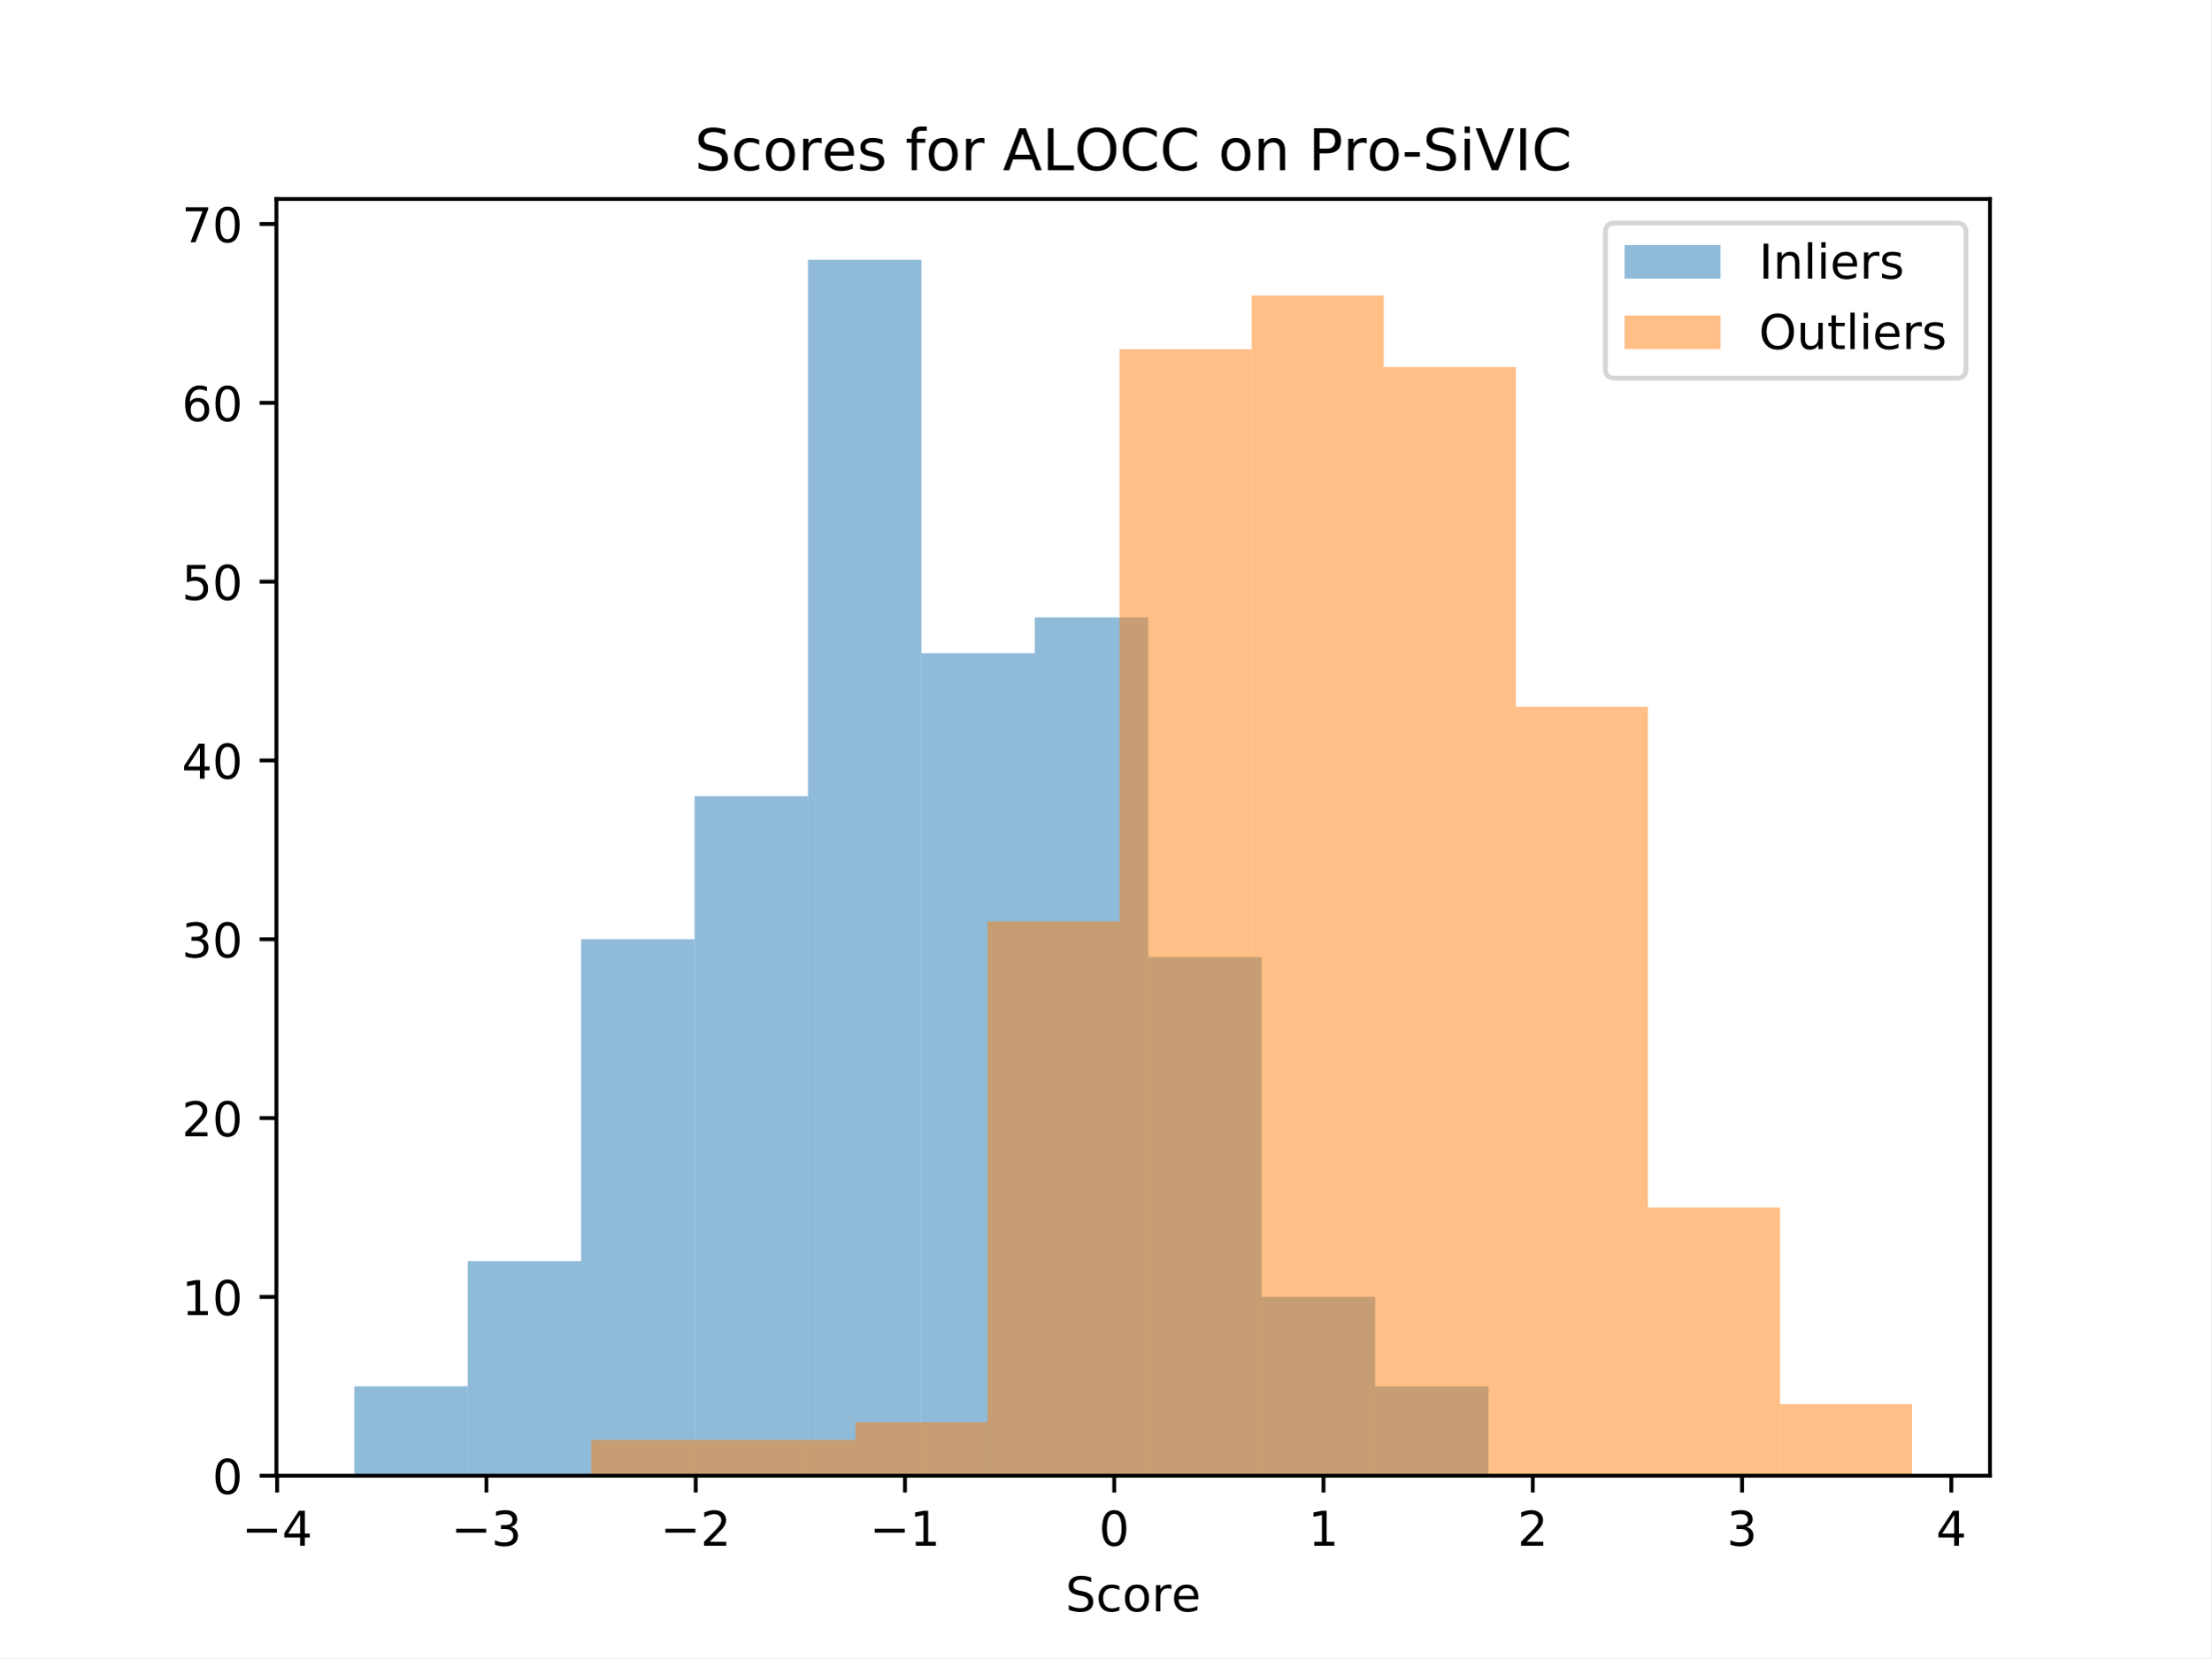
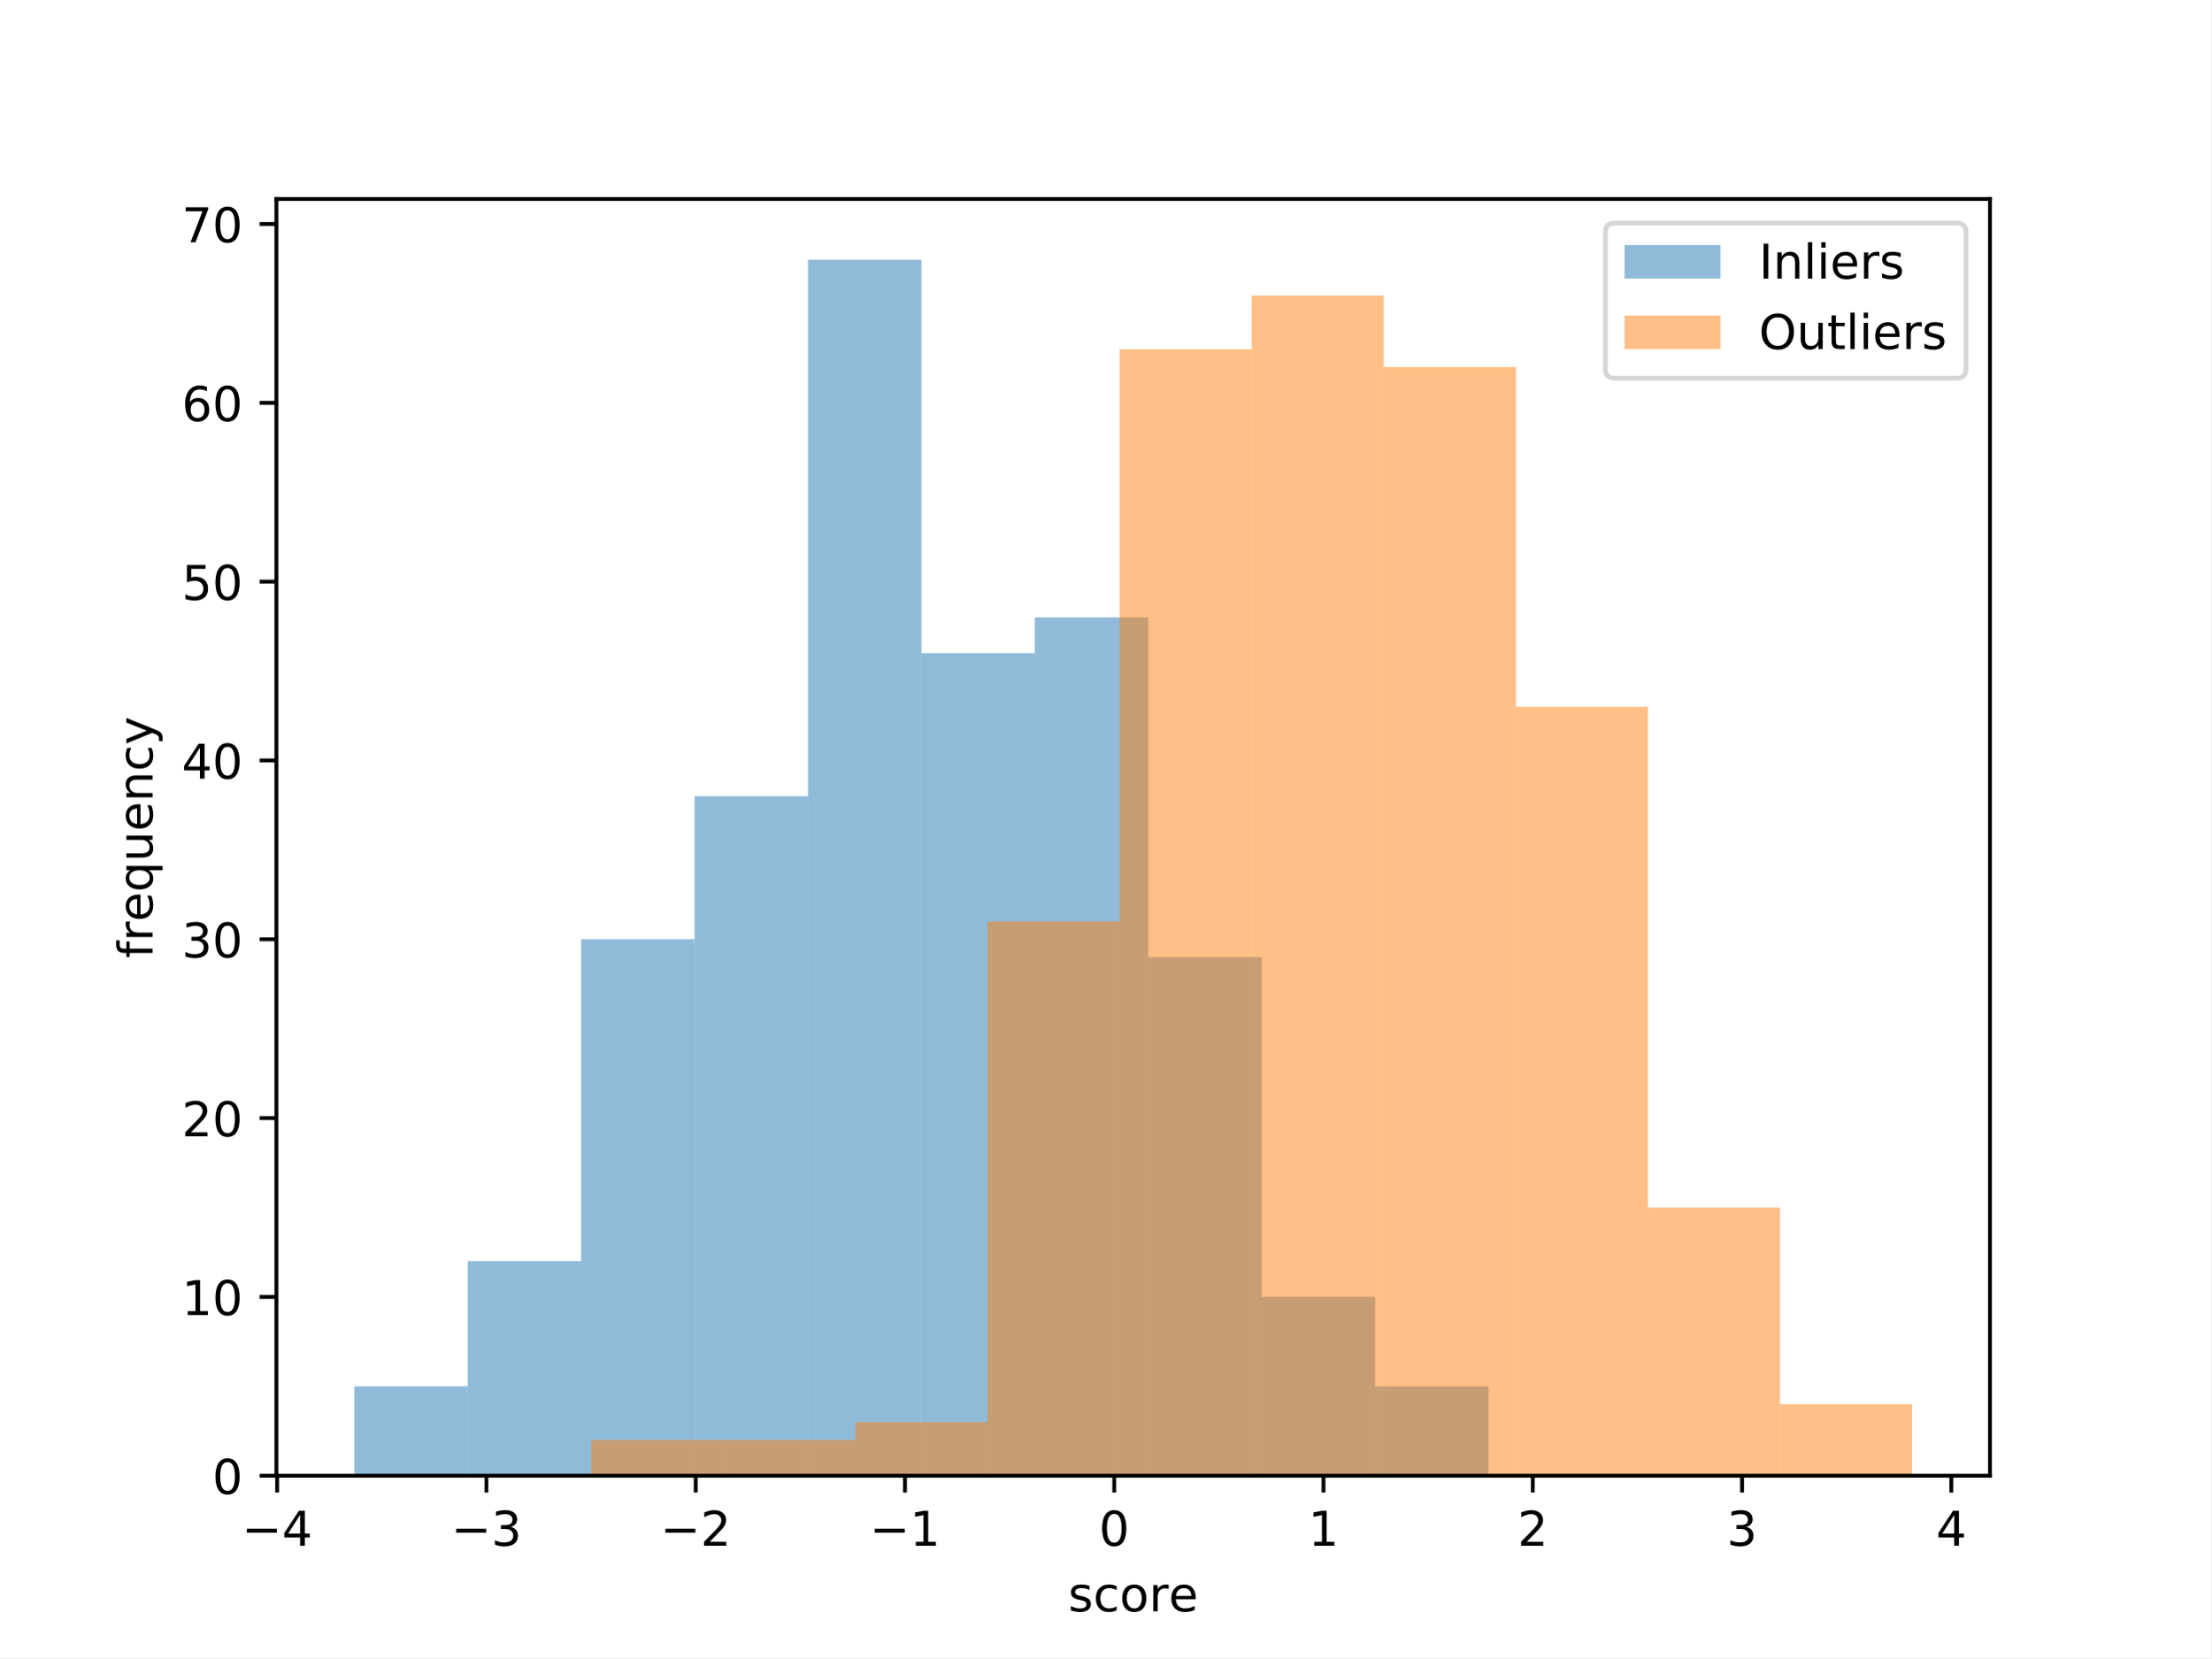
<svg xmlns="http://www.w3.org/2000/svg" xmlns:xlink="http://www.w3.org/1999/xlink" height="345.6pt" version="1.1" viewBox="0 0 460.8 345.6" width="460.8pt">
  <defs>
    <style type="text/css">
*{stroke-linecap:butt;stroke-linejoin:round;}
  </style>
  </defs>
  <g id="figure_1">
    <g id="patch_1">
      <path d="M 0 345.6  L 460.8 345.6  L 460.8 0  L 0 0  z " style="fill:#ffffff;" />
    </g>
    <g id="axes_1">
      <g id="patch_2">
        <path d="M 57.6 307.584  L 414.72 307.584  L 414.72 41.472  L 57.6 41.472  z " style="fill:#ffffff;" />
      </g>
      <g id="patch_3">
-         <path clip-path="url(#pffac93bc0b)" d="M 73.833 307.584  L 97.471 307.584  L 97.471 288.949  L 73.833 288.949  z " style="fill:#1f77b4;opacity:0.5;" />
+         <path clip-path="url(#p43879776d9)" d="M 73.833 307.584  L 97.471 307.584  L 97.471 288.949  L 73.833 288.949  z " style="fill:#1f77b4;opacity:0.5;" />
      </g>
      <g id="patch_4">
-         <path clip-path="url(#pffac93bc0b)" d="M 97.471 307.584  L 121.109 307.584  L 121.109 262.859  L 97.471 262.859  z " style="fill:#1f77b4;opacity:0.5;" />
+         <path clip-path="url(#p43879776d9)" d="M 97.471 307.584  L 121.109 307.584  L 121.109 262.859  L 97.471 262.859  z " style="fill:#1f77b4;opacity:0.5;" />
      </g>
      <g id="patch_5">
-         <path clip-path="url(#pffac93bc0b)" d="M 121.109 307.584  L 144.747 307.584  L 144.747 195.772  L 121.109 195.772  z " style="fill:#1f77b4;opacity:0.5;" />
+         <path clip-path="url(#p43879776d9)" d="M 121.109 307.584  L 144.747 307.584  L 144.747 195.772  L 121.109 195.772  z " style="fill:#1f77b4;opacity:0.5;" />
      </g>
      <g id="patch_6">
-         <path clip-path="url(#pffac93bc0b)" d="M 144.747 307.584  L 168.386 307.584  L 168.386 165.956  L 144.747 165.956  z " style="fill:#1f77b4;opacity:0.5;" />
+         <path clip-path="url(#p43879776d9)" d="M 144.747 307.584  L 168.386 307.584  L 168.386 165.956  L 144.747 165.956  z " style="fill:#1f77b4;opacity:0.5;" />
      </g>
      <g id="patch_7">
-         <path clip-path="url(#pffac93bc0b)" d="M 168.386 307.584  L 192.024 307.584  L 192.024 54.144  L 168.386 54.144  z " style="fill:#1f77b4;opacity:0.5;" />
+         <path clip-path="url(#p43879776d9)" d="M 168.386 307.584  L 192.024 307.584  L 192.024 54.144  L 168.386 54.144  z " style="fill:#1f77b4;opacity:0.5;" />
      </g>
      <g id="patch_8">
-         <path clip-path="url(#pffac93bc0b)" d="M 192.024 307.584  L 215.662 307.584  L 215.662 136.139  L 192.024 136.139  z " style="fill:#1f77b4;opacity:0.5;" />
+         <path clip-path="url(#p43879776d9)" d="M 192.024 307.584  L 215.662 307.584  L 215.662 136.139  L 192.024 136.139  z " style="fill:#1f77b4;opacity:0.5;" />
      </g>
      <g id="patch_9">
-         <path clip-path="url(#pffac93bc0b)" d="M 215.662 307.584  L 239.3 307.584  L 239.3 128.685  L 215.662 128.685  z " style="fill:#1f77b4;opacity:0.5;" />
+         <path clip-path="url(#p43879776d9)" d="M 215.662 307.584  L 239.3 307.584  L 239.3 128.685  L 215.662 128.685  z " style="fill:#1f77b4;opacity:0.5;" />
      </g>
      <g id="patch_10">
-         <path clip-path="url(#pffac93bc0b)" d="M 239.3 307.584  L 262.939 307.584  L 262.939 199.499  L 239.3 199.499  z " style="fill:#1f77b4;opacity:0.5;" />
+         <path clip-path="url(#p43879776d9)" d="M 239.3 307.584  L 262.939 307.584  L 262.939 199.499  L 239.3 199.499  z " style="fill:#1f77b4;opacity:0.5;" />
      </g>
      <g id="patch_11">
-         <path clip-path="url(#pffac93bc0b)" d="M 262.939 307.584  L 286.577 307.584  L 286.577 270.313  L 262.939 270.313  z " style="fill:#1f77b4;opacity:0.5;" />
+         <path clip-path="url(#p43879776d9)" d="M 262.939 307.584  L 286.577 307.584  L 286.577 270.313  L 262.939 270.313  z " style="fill:#1f77b4;opacity:0.5;" />
      </g>
      <g id="patch_12">
-         <path clip-path="url(#pffac93bc0b)" d="M 286.577 307.584  L 310.215 307.584  L 310.215 288.949  L 286.577 288.949  z " style="fill:#1f77b4;opacity:0.5;" />
+         <path clip-path="url(#p43879776d9)" d="M 286.577 307.584  L 310.215 307.584  L 310.215 288.949  L 286.577 288.949  z " style="fill:#1f77b4;opacity:0.5;" />
      </g>
      <g id="patch_13">
-         <path clip-path="url(#pffac93bc0b)" d="M 123.212 307.584  L 150.739 307.584  L 150.739 300.13  L 123.212 300.13  z " style="fill:#ff7f0e;opacity:0.5;" />
+         <path clip-path="url(#p43879776d9)" d="M 123.212 307.584  L 150.739 307.584  L 150.739 300.13  L 123.212 300.13  z " style="fill:#ff7f0e;opacity:0.5;" />
      </g>
      <g id="patch_14">
-         <path clip-path="url(#pffac93bc0b)" d="M 150.739 307.584  L 178.267 307.584  L 178.267 300.13  L 150.739 300.13  z " style="fill:#ff7f0e;opacity:0.5;" />
+         <path clip-path="url(#p43879776d9)" d="M 150.739 307.584  L 178.267 307.584  L 178.267 300.13  L 150.739 300.13  z " style="fill:#ff7f0e;opacity:0.5;" />
      </g>
      <g id="patch_15">
-         <path clip-path="url(#pffac93bc0b)" d="M 178.267 307.584  L 205.794 307.584  L 205.794 296.403  L 178.267 296.403  z " style="fill:#ff7f0e;opacity:0.5;" />
+         <path clip-path="url(#p43879776d9)" d="M 178.267 307.584  L 205.794 307.584  L 205.794 296.403  L 178.267 296.403  z " style="fill:#ff7f0e;opacity:0.5;" />
      </g>
      <g id="patch_16">
-         <path clip-path="url(#pffac93bc0b)" d="M 205.794 307.584  L 233.322 307.584  L 233.322 192.045  L 205.794 192.045  z " style="fill:#ff7f0e;opacity:0.5;" />
+         <path clip-path="url(#p43879776d9)" d="M 205.794 307.584  L 233.322 307.584  L 233.322 192.045  L 205.794 192.045  z " style="fill:#ff7f0e;opacity:0.5;" />
      </g>
      <g id="patch_17">
-         <path clip-path="url(#pffac93bc0b)" d="M 233.322 307.584  L 260.849 307.584  L 260.849 72.779  L 233.322 72.779  z " style="fill:#ff7f0e;opacity:0.5;" />
+         <path clip-path="url(#p43879776d9)" d="M 233.322 307.584  L 260.849 307.584  L 260.849 72.779  L 233.322 72.779  z " style="fill:#ff7f0e;opacity:0.5;" />
      </g>
      <g id="patch_18">
-         <path clip-path="url(#pffac93bc0b)" d="M 260.849 307.584  L 288.377 307.584  L 288.377 61.598  L 260.849 61.598  z " style="fill:#ff7f0e;opacity:0.5;" />
+         <path clip-path="url(#p43879776d9)" d="M 260.849 307.584  L 288.377 307.584  L 288.377 61.598  L 260.849 61.598  z " style="fill:#ff7f0e;opacity:0.5;" />
      </g>
      <g id="patch_19">
-         <path clip-path="url(#pffac93bc0b)" d="M 288.377 307.584  L 315.905 307.584  L 315.905 76.506  L 288.377 76.506  z " style="fill:#ff7f0e;opacity:0.5;" />
+         <path clip-path="url(#p43879776d9)" d="M 288.377 307.584  L 315.905 307.584  L 315.905 76.506  L 288.377 76.506  z " style="fill:#ff7f0e;opacity:0.5;" />
      </g>
      <g id="patch_20">
-         <path clip-path="url(#pffac93bc0b)" d="M 315.905 307.584  L 343.432 307.584  L 343.432 147.32  L 315.905 147.32  z " style="fill:#ff7f0e;opacity:0.5;" />
+         <path clip-path="url(#p43879776d9)" d="M 315.905 307.584  L 343.432 307.584  L 343.432 147.32  L 315.905 147.32  z " style="fill:#ff7f0e;opacity:0.5;" />
      </g>
      <g id="patch_21">
-         <path clip-path="url(#pffac93bc0b)" d="M 343.432 307.584  L 370.96 307.584  L 370.96 251.678  L 343.432 251.678  z " style="fill:#ff7f0e;opacity:0.5;" />
+         <path clip-path="url(#p43879776d9)" d="M 343.432 307.584  L 370.96 307.584  L 370.96 251.678  L 343.432 251.678  z " style="fill:#ff7f0e;opacity:0.5;" />
      </g>
      <g id="patch_22">
-         <path clip-path="url(#pffac93bc0b)" d="M 370.96 307.584  L 398.487 307.584  L 398.487 292.676  L 370.96 292.676  z " style="fill:#ff7f0e;opacity:0.5;" />
+         <path clip-path="url(#p43879776d9)" d="M 370.96 307.584  L 398.487 307.584  L 398.487 292.676  L 370.96 292.676  z " style="fill:#ff7f0e;opacity:0.5;" />
      </g>
      <g id="matplotlib.axis_1">
        <g id="xtick_1">
          <g id="line2d_1">
            <defs>
-               <path d="M 0 0  L 0 3.5  " id="m16203e9ff0" style="stroke:#000000;stroke-width:0.8;" />
-             </defs>
-             <g>
-               <use style="stroke:#000000;stroke-width:0.8;" x="57.755" xlink:href="#m16203e9ff0" y="307.584" />
+               <path d="M 0 0  L 0 3.5  " id="m7a34e55eac" style="stroke:#000000;stroke-width:0.8;" />
+             </defs>
+             <g>
+               <use style="stroke:#000000;stroke-width:0.8;" x="57.755" xlink:href="#m7a34e55eac" y="307.584" />
            </g>
          </g>
          <g id="text_1">
            <defs>
              <path d="M 10.594 35.5  L 73.188 35.5  L 73.188 27.203  L 10.594 27.203  z " id="DejaVuSans-2212" />
              <path d="M 37.797 64.312  L 12.891 25.391  L 37.797 25.391  z M 35.203 72.906  L 47.609 72.906  L 47.609 25.391  L 58.016 25.391  L 58.016 17.188  L 47.609 17.188  L 47.609 0  L 37.797 0  L 37.797 17.188  L 4.891 17.188  L 4.891 26.703  z " id="DejaVuSans-34" />
            </defs>
            <g transform="translate(50.38429 322.1824)scale(0.1 -0.1)">
              <use xlink:href="#DejaVuSans-2212" />
              <use x="83.789" xlink:href="#DejaVuSans-34" />
            </g>
          </g>
        </g>
        <g id="xtick_2">
          <g id="line2d_2">
            <g>
-               <use style="stroke:#000000;stroke-width:0.8;" x="101.369" xlink:href="#m16203e9ff0" y="307.584" />
+               <use style="stroke:#000000;stroke-width:0.8;" x="101.369" xlink:href="#m7a34e55eac" y="307.584" />
            </g>
          </g>
          <g id="text_2">
            <defs>
              <path d="M 40.578 39.312  Q 47.656 37.797 51.625 33  Q 55.609 28.219 55.609 21.188  Q 55.609 10.406 48.188 4.484  Q 40.766 -1.422 27.094 -1.422  Q 22.516 -1.422 17.656 -0.516  Q 12.797 0.391 7.625 2.203  L 7.625 11.719  Q 11.719 9.328 16.594 8.109  Q 21.484 6.891 26.812 6.891  Q 36.078 6.891 40.938 10.547  Q 45.797 14.203 45.797 21.188  Q 45.797 27.641 41.281 31.266  Q 36.766 34.906 28.719 34.906  L 20.219 34.906  L 20.219 43.016  L 29.109 43.016  Q 36.375 43.016 40.234 45.922  Q 44.094 48.828 44.094 54.297  Q 44.094 59.906 40.109 62.906  Q 36.141 65.922 28.719 65.922  Q 24.656 65.922 20.016 65.031  Q 15.375 64.156 9.812 62.312  L 9.812 71.094  Q 15.438 72.656 20.344 73.438  Q 25.25 74.219 29.594 74.219  Q 40.828 74.219 47.359 69.109  Q 53.906 64.016 53.906 55.328  Q 53.906 49.266 50.438 45.094  Q 46.969 40.922 40.578 39.312  z " id="DejaVuSans-33" />
            </defs>
            <g transform="translate(93.99802 322.1824)scale(0.1 -0.1)">
              <use xlink:href="#DejaVuSans-2212" />
              <use x="83.789" xlink:href="#DejaVuSans-33" />
            </g>
          </g>
        </g>
        <g id="xtick_3">
          <g id="line2d_3">
            <g>
-               <use style="stroke:#000000;stroke-width:0.8;" x="144.983" xlink:href="#m16203e9ff0" y="307.584" />
+               <use style="stroke:#000000;stroke-width:0.8;" x="144.983" xlink:href="#m7a34e55eac" y="307.584" />
            </g>
          </g>
          <g id="text_3">
            <defs>
              <path d="M 19.188 8.297  L 53.609 8.297  L 53.609 0  L 7.328 0  L 7.328 8.297  Q 12.938 14.109 22.625 23.891  Q 32.328 33.688 34.812 36.531  Q 39.547 41.844 41.422 45.531  Q 43.312 49.219 43.312 52.781  Q 43.312 58.594 39.234 62.25  Q 35.156 65.922 28.609 65.922  Q 23.969 65.922 18.812 64.312  Q 13.672 62.703 7.812 59.422  L 7.812 69.391  Q 13.766 71.781 18.938 73  Q 24.125 74.219 28.422 74.219  Q 39.75 74.219 46.484 68.547  Q 53.219 62.891 53.219 53.422  Q 53.219 48.922 51.531 44.891  Q 49.859 40.875 45.406 35.406  Q 44.188 33.984 37.641 27.219  Q 31.109 20.453 19.188 8.297  z " id="DejaVuSans-32" />
            </defs>
            <g transform="translate(137.6117 322.1824)scale(0.1 -0.1)">
              <use xlink:href="#DejaVuSans-2212" />
              <use x="83.789" xlink:href="#DejaVuSans-32" />
            </g>
          </g>
        </g>
        <g id="xtick_4">
          <g id="line2d_4">
            <g>
-               <use style="stroke:#000000;stroke-width:0.8;" x="188.597" xlink:href="#m16203e9ff0" y="307.584" />
+               <use style="stroke:#000000;stroke-width:0.8;" x="188.597" xlink:href="#m7a34e55eac" y="307.584" />
            </g>
          </g>
          <g id="text_4">
            <defs>
              <path d="M 12.406 8.297  L 28.516 8.297  L 28.516 63.922  L 10.984 60.406  L 10.984 69.391  L 28.422 72.906  L 38.281 72.906  L 38.281 8.297  L 54.391 8.297  L 54.391 0  L 12.406 0  z " id="DejaVuSans-31" />
            </defs>
            <g transform="translate(181.2255 322.1824)scale(0.1 -0.1)">
              <use xlink:href="#DejaVuSans-2212" />
              <use x="83.789" xlink:href="#DejaVuSans-31" />
            </g>
          </g>
        </g>
        <g id="xtick_5">
          <g id="line2d_5">
            <g>
-               <use style="stroke:#000000;stroke-width:0.8;" x="232.21" xlink:href="#m16203e9ff0" y="307.584" />
+               <use style="stroke:#000000;stroke-width:0.8;" x="232.21" xlink:href="#m7a34e55eac" y="307.584" />
            </g>
          </g>
          <g id="text_5">
            <defs>
              <path d="M 31.781 66.406  Q 24.172 66.406 20.328 58.906  Q 16.5 51.422 16.5 36.375  Q 16.5 21.391 20.328 13.891  Q 24.172 6.391 31.781 6.391  Q 39.453 6.391 43.281 13.891  Q 47.125 21.391 47.125 36.375  Q 47.125 51.422 43.281 58.906  Q 39.453 66.406 31.781 66.406  z M 31.781 74.219  Q 44.047 74.219 50.516 64.516  Q 56.984 54.828 56.984 36.375  Q 56.984 17.969 50.516 8.266  Q 44.047 -1.422 31.781 -1.422  Q 19.531 -1.422 13.062 8.266  Q 6.594 17.969 6.594 36.375  Q 6.594 54.828 13.062 64.516  Q 19.531 74.219 31.781 74.219  z " id="DejaVuSans-30" />
            </defs>
            <g transform="translate(229.029 322.1824)scale(0.1 -0.1)">
              <use xlink:href="#DejaVuSans-30" />
            </g>
          </g>
        </g>
        <g id="xtick_6">
          <g id="line2d_6">
            <g>
-               <use style="stroke:#000000;stroke-width:0.8;" x="275.824" xlink:href="#m16203e9ff0" y="307.584" />
+               <use style="stroke:#000000;stroke-width:0.8;" x="275.824" xlink:href="#m7a34e55eac" y="307.584" />
            </g>
          </g>
          <g id="text_6">
            <g transform="translate(272.6428 322.1824)scale(0.1 -0.1)">
              <use xlink:href="#DejaVuSans-31" />
            </g>
          </g>
        </g>
        <g id="xtick_7">
          <g id="line2d_7">
            <g>
-               <use style="stroke:#000000;stroke-width:0.8;" x="319.438" xlink:href="#m16203e9ff0" y="307.584" />
+               <use style="stroke:#000000;stroke-width:0.8;" x="319.438" xlink:href="#m7a34e55eac" y="307.584" />
            </g>
          </g>
          <g id="text_7">
            <g transform="translate(316.2565 322.1824)scale(0.1 -0.1)">
              <use xlink:href="#DejaVuSans-32" />
            </g>
          </g>
        </g>
        <g id="xtick_8">
          <g id="line2d_8">
            <g>
-               <use style="stroke:#000000;stroke-width:0.8;" x="363.051" xlink:href="#m16203e9ff0" y="307.584" />
+               <use style="stroke:#000000;stroke-width:0.8;" x="363.051" xlink:href="#m7a34e55eac" y="307.584" />
            </g>
          </g>
          <g id="text_8">
            <g transform="translate(359.8702 322.1824)scale(0.1 -0.1)">
              <use xlink:href="#DejaVuSans-33" />
            </g>
          </g>
        </g>
        <g id="xtick_9">
          <g id="line2d_9">
            <g>
-               <use style="stroke:#000000;stroke-width:0.8;" x="406.665" xlink:href="#m16203e9ff0" y="307.584" />
+               <use style="stroke:#000000;stroke-width:0.8;" x="406.665" xlink:href="#m7a34e55eac" y="307.584" />
            </g>
          </g>
          <g id="text_9">
            <g transform="translate(403.484 322.1824)scale(0.1 -0.1)">
              <use xlink:href="#DejaVuSans-34" />
            </g>
          </g>
        </g>
        <g id="text_10">
          <defs>
-             <path d="M 53.516 70.516  L 53.516 60.891  Q 47.906 63.578 42.922 64.891  Q 37.938 66.219 33.297 66.219  Q 25.25 66.219 20.875 63.094  Q 16.5 59.969 16.5 54.203  Q 16.5 49.359 19.406 46.891  Q 22.312 44.438 30.422 42.922  L 36.375 41.703  Q 47.406 39.594 52.656 34.297  Q 57.906 29 57.906 20.125  Q 57.906 9.516 50.797 4.047  Q 43.703 -1.422 29.984 -1.422  Q 24.812 -1.422 18.969 -0.25  Q 13.141 0.922 6.891 3.219  L 6.891 13.375  Q 12.891 10.016 18.656 8.297  Q 24.422 6.594 29.984 6.594  Q 38.422 6.594 43.016 9.906  Q 47.609 13.234 47.609 19.391  Q 47.609 24.75 44.312 27.781  Q 41.016 30.812 33.5 32.328  L 27.484 33.5  Q 16.453 35.688 11.516 40.375  Q 6.594 45.062 6.594 53.422  Q 6.594 63.094 13.406 68.656  Q 20.219 74.219 32.172 74.219  Q 37.312 74.219 42.625 73.281  Q 47.953 72.359 53.516 70.516  z " id="DejaVuSans-53" />
+             <path d="M 44.281 53.078  L 44.281 44.578  Q 40.484 46.531 36.375 47.5  Q 32.281 48.484 27.875 48.484  Q 21.188 48.484 17.844 46.438  Q 14.5 44.391 14.5 40.281  Q 14.5 37.156 16.891 35.375  Q 19.281 33.594 26.516 31.984  L 29.594 31.297  Q 39.156 29.25 43.188 25.516  Q 47.219 21.781 47.219 15.094  Q 47.219 7.469 41.188 3.016  Q 35.156 -1.422 24.609 -1.422  Q 20.219 -1.422 15.453 -0.562  Q 10.688 0.297 5.422 2  L 5.422 11.281  Q 10.406 8.688 15.234 7.391  Q 20.062 6.109 24.812 6.109  Q 31.156 6.109 34.562 8.281  Q 37.984 10.453 37.984 14.406  Q 37.984 18.062 35.516 20.016  Q 33.062 21.969 24.703 23.781  L 21.578 24.516  Q 13.234 26.266 9.516 29.906  Q 5.812 33.547 5.812 39.891  Q 5.812 47.609 11.281 51.797  Q 16.75 56 26.812 56  Q 31.781 56 36.172 55.266  Q 40.578 54.547 44.281 53.078  z " id="DejaVuSans-73" />
            <path d="M 48.781 52.594  L 48.781 44.188  Q 44.969 46.297 41.141 47.344  Q 37.312 48.391 33.406 48.391  Q 24.656 48.391 19.812 42.844  Q 14.984 37.312 14.984 27.297  Q 14.984 17.281 19.812 11.734  Q 24.656 6.203 33.406 6.203  Q 37.312 6.203 41.141 7.25  Q 44.969 8.297 48.781 10.406  L 48.781 2.094  Q 45.016 0.344 40.984 -0.531  Q 36.969 -1.422 32.422 -1.422  Q 20.062 -1.422 12.781 6.344  Q 5.516 14.109 5.516 27.297  Q 5.516 40.672 12.859 48.328  Q 20.219 56 33.016 56  Q 37.156 56 41.109 55.141  Q 45.062 54.297 48.781 52.594  z " id="DejaVuSans-63" />
            <path d="M 30.609 48.391  Q 23.391 48.391 19.188 42.75  Q 14.984 37.109 14.984 27.297  Q 14.984 17.484 19.156 11.844  Q 23.344 6.203 30.609 6.203  Q 37.797 6.203 41.984 11.859  Q 46.188 17.531 46.188 27.297  Q 46.188 37.016 41.984 42.703  Q 37.797 48.391 30.609 48.391  z M 30.609 56  Q 42.328 56 49.016 48.375  Q 55.719 40.766 55.719 27.297  Q 55.719 13.875 49.016 6.219  Q 42.328 -1.422 30.609 -1.422  Q 18.844 -1.422 12.172 6.219  Q 5.516 13.875 5.516 27.297  Q 5.516 40.766 12.172 48.375  Q 18.844 56 30.609 56  z " id="DejaVuSans-6f" />
            <path d="M 41.109 46.297  Q 39.594 47.172 37.812 47.578  Q 36.031 48 33.891 48  Q 26.266 48 22.188 43.047  Q 18.109 38.094 18.109 28.812  L 18.109 0  L 9.078 0  L 9.078 54.688  L 18.109 54.688  L 18.109 46.188  Q 20.953 51.172 25.484 53.578  Q 30.031 56 36.531 56  Q 37.453 56 38.578 55.875  Q 39.703 55.766 41.062 55.516  z " id="DejaVuSans-72" />
            <path d="M 56.203 29.594  L 56.203 25.203  L 14.891 25.203  Q 15.484 15.922 20.484 11.062  Q 25.484 6.203 34.422 6.203  Q 39.594 6.203 44.453 7.469  Q 49.312 8.734 54.109 11.281  L 54.109 2.781  Q 49.266 0.734 44.188 -0.344  Q 39.109 -1.422 33.891 -1.422  Q 20.797 -1.422 13.156 6.188  Q 5.516 13.812 5.516 26.812  Q 5.516 40.234 12.766 48.109  Q 20.016 56 32.328 56  Q 43.359 56 49.781 48.891  Q 56.203 41.797 56.203 29.594  z M 47.219 32.234  Q 47.125 39.594 43.094 43.984  Q 39.062 48.391 32.422 48.391  Q 24.906 48.391 20.391 44.141  Q 15.875 39.891 15.188 32.172  z " id="DejaVuSans-65" />
          </defs>
-           <g transform="translate(222.0467 335.8606)scale(0.1 -0.1)">
-             <use xlink:href="#DejaVuSans-53" />
-             <use x="63.477" xlink:href="#DejaVuSans-63" />
-             <use x="118.457" xlink:href="#DejaVuSans-6f" />
-             <use x="179.639" xlink:href="#DejaVuSans-72" />
-             <use x="220.721" xlink:href="#DejaVuSans-65" />
+           <g transform="translate(222.6163 335.8606)scale(0.1 -0.1)">
+             <use xlink:href="#DejaVuSans-73" />
+             <use x="52.1" xlink:href="#DejaVuSans-63" />
+             <use x="107.08" xlink:href="#DejaVuSans-6f" />
+             <use x="168.262" xlink:href="#DejaVuSans-72" />
+             <use x="209.344" xlink:href="#DejaVuSans-65" />
          </g>
        </g>
      </g>
      <g id="matplotlib.axis_2">
        <g id="ytick_1">
          <g id="line2d_10">
            <defs>
-               <path d="M 0 0  L -3.5 0  " id="m0cb62e3c3c" style="stroke:#000000;stroke-width:0.8;" />
-             </defs>
-             <g>
-               <use style="stroke:#000000;stroke-width:0.8;" x="57.6" xlink:href="#m0cb62e3c3c" y="307.584" />
+               <path d="M 0 0  L -3.5 0  " id="m31c7cbd542" style="stroke:#000000;stroke-width:0.8;" />
+             </defs>
+             <g>
+               <use style="stroke:#000000;stroke-width:0.8;" x="57.6" xlink:href="#m31c7cbd542" y="307.584" />
            </g>
          </g>
          <g id="text_11">
            <g transform="translate(44.2375 311.3832)scale(0.1 -0.1)">
              <use xlink:href="#DejaVuSans-30" />
            </g>
          </g>
        </g>
        <g id="ytick_2">
          <g id="line2d_11">
            <g>
-               <use style="stroke:#000000;stroke-width:0.8;" x="57.6" xlink:href="#m0cb62e3c3c" y="270.313" />
+               <use style="stroke:#000000;stroke-width:0.8;" x="57.6" xlink:href="#m31c7cbd542" y="270.313" />
            </g>
          </g>
          <g id="text_12">
            <g transform="translate(37.875 274.1126)scale(0.1 -0.1)">
              <use xlink:href="#DejaVuSans-31" />
              <use x="63.623" xlink:href="#DejaVuSans-30" />
            </g>
          </g>
        </g>
        <g id="ytick_3">
          <g id="line2d_12">
            <g>
-               <use style="stroke:#000000;stroke-width:0.8;" x="57.6" xlink:href="#m0cb62e3c3c" y="233.043" />
+               <use style="stroke:#000000;stroke-width:0.8;" x="57.6" xlink:href="#m31c7cbd542" y="233.043" />
            </g>
          </g>
          <g id="text_13">
            <g transform="translate(37.875 236.842)scale(0.1 -0.1)">
              <use xlink:href="#DejaVuSans-32" />
              <use x="63.623" xlink:href="#DejaVuSans-30" />
            </g>
          </g>
        </g>
        <g id="ytick_4">
          <g id="line2d_13">
            <g>
-               <use style="stroke:#000000;stroke-width:0.8;" x="57.6" xlink:href="#m0cb62e3c3c" y="195.772" />
+               <use style="stroke:#000000;stroke-width:0.8;" x="57.6" xlink:href="#m31c7cbd542" y="195.772" />
            </g>
          </g>
          <g id="text_14">
            <g transform="translate(37.875 199.5715)scale(0.1 -0.1)">
              <use xlink:href="#DejaVuSans-33" />
              <use x="63.623" xlink:href="#DejaVuSans-30" />
            </g>
          </g>
        </g>
        <g id="ytick_5">
          <g id="line2d_14">
            <g>
-               <use style="stroke:#000000;stroke-width:0.8;" x="57.6" xlink:href="#m0cb62e3c3c" y="158.502" />
+               <use style="stroke:#000000;stroke-width:0.8;" x="57.6" xlink:href="#m31c7cbd542" y="158.502" />
            </g>
          </g>
          <g id="text_15">
            <g transform="translate(37.875 162.3009)scale(0.1 -0.1)">
              <use xlink:href="#DejaVuSans-34" />
              <use x="63.623" xlink:href="#DejaVuSans-30" />
            </g>
          </g>
        </g>
        <g id="ytick_6">
          <g id="line2d_15">
            <g>
-               <use style="stroke:#000000;stroke-width:0.8;" x="57.6" xlink:href="#m0cb62e3c3c" y="121.231" />
+               <use style="stroke:#000000;stroke-width:0.8;" x="57.6" xlink:href="#m31c7cbd542" y="121.231" />
            </g>
          </g>
          <g id="text_16">
            <defs>
              <path d="M 10.797 72.906  L 49.516 72.906  L 49.516 64.594  L 19.828 64.594  L 19.828 46.734  Q 21.969 47.469 24.109 47.828  Q 26.266 48.188 28.422 48.188  Q 40.625 48.188 47.75 41.5  Q 54.891 34.812 54.891 23.391  Q 54.891 11.625 47.562 5.094  Q 40.234 -1.422 26.906 -1.422  Q 22.312 -1.422 17.547 -0.641  Q 12.797 0.141 7.719 1.703  L 7.719 11.625  Q 12.109 9.234 16.797 8.062  Q 21.484 6.891 26.703 6.891  Q 35.156 6.891 40.078 11.328  Q 45.016 15.766 45.016 23.391  Q 45.016 31 40.078 35.438  Q 35.156 39.891 26.703 39.891  Q 22.75 39.891 18.812 39.016  Q 14.891 38.141 10.797 36.281  z " id="DejaVuSans-35" />
            </defs>
            <g transform="translate(37.875 125.0303)scale(0.1 -0.1)">
              <use xlink:href="#DejaVuSans-35" />
              <use x="63.623" xlink:href="#DejaVuSans-30" />
            </g>
          </g>
        </g>
        <g id="ytick_7">
          <g id="line2d_16">
            <g>
-               <use style="stroke:#000000;stroke-width:0.8;" x="57.6" xlink:href="#m0cb62e3c3c" y="83.96" />
+               <use style="stroke:#000000;stroke-width:0.8;" x="57.6" xlink:href="#m31c7cbd542" y="83.96" />
            </g>
          </g>
          <g id="text_17">
            <defs>
              <path d="M 33.016 40.375  Q 26.375 40.375 22.484 35.828  Q 18.609 31.297 18.609 23.391  Q 18.609 15.531 22.484 10.953  Q 26.375 6.391 33.016 6.391  Q 39.656 6.391 43.531 10.953  Q 47.406 15.531 47.406 23.391  Q 47.406 31.297 43.531 35.828  Q 39.656 40.375 33.016 40.375  z M 52.594 71.297  L 52.594 62.312  Q 48.875 64.062 45.094 64.984  Q 41.312 65.922 37.594 65.922  Q 27.828 65.922 22.672 59.328  Q 17.531 52.734 16.797 39.406  Q 19.672 43.656 24.016 45.922  Q 28.375 48.188 33.594 48.188  Q 44.578 48.188 50.953 41.516  Q 57.328 34.859 57.328 23.391  Q 57.328 12.156 50.688 5.359  Q 44.047 -1.422 33.016 -1.422  Q 20.359 -1.422 13.672 8.266  Q 6.984 17.969 6.984 36.375  Q 6.984 53.656 15.188 63.938  Q 23.391 74.219 37.203 74.219  Q 40.922 74.219 44.703 73.484  Q 48.484 72.75 52.594 71.297  z " id="DejaVuSans-36" />
            </defs>
            <g transform="translate(37.875 87.75969)scale(0.1 -0.1)">
              <use xlink:href="#DejaVuSans-36" />
              <use x="63.623" xlink:href="#DejaVuSans-30" />
            </g>
          </g>
        </g>
        <g id="ytick_8">
          <g id="line2d_17">
            <g>
-               <use style="stroke:#000000;stroke-width:0.8;" x="57.6" xlink:href="#m0cb62e3c3c" y="46.69" />
+               <use style="stroke:#000000;stroke-width:0.8;" x="57.6" xlink:href="#m31c7cbd542" y="46.69" />
            </g>
          </g>
          <g id="text_18">
            <defs>
              <path d="M 8.203 72.906  L 55.078 72.906  L 55.078 68.703  L 28.609 0  L 18.312 0  L 43.219 64.594  L 8.203 64.594  z " id="DejaVuSans-37" />
            </defs>
            <g transform="translate(37.875 50.4891)scale(0.1 -0.1)">
              <use xlink:href="#DejaVuSans-37" />
              <use x="63.623" xlink:href="#DejaVuSans-30" />
            </g>
          </g>
        </g>
+         <g id="text_19">
+           <defs>
+             <path d="M 37.109 75.984  L 37.109 68.5  L 28.516 68.5  Q 23.688 68.5 21.797 66.547  Q 19.922 64.594 19.922 59.516  L 19.922 54.688  L 34.719 54.688  L 34.719 47.703  L 19.922 47.703  L 19.922 0  L 10.891 0  L 10.891 47.703  L 2.297 47.703  L 2.297 54.688  L 10.891 54.688  L 10.891 58.5  Q 10.891 67.625 15.141 71.797  Q 19.391 75.984 28.609 75.984  z " id="DejaVuSans-66" />
+             <path d="M 14.797 27.297  Q 14.797 17.391 18.875 11.75  Q 22.953 6.109 30.078 6.109  Q 37.203 6.109 41.297 11.75  Q 45.406 17.391 45.406 27.297  Q 45.406 37.203 41.297 42.844  Q 37.203 48.484 30.078 48.484  Q 22.953 48.484 18.875 42.844  Q 14.797 37.203 14.797 27.297  z M 45.406 8.203  Q 42.578 3.328 38.25 0.953  Q 33.938 -1.422 27.875 -1.422  Q 17.969 -1.422 11.734 6.484  Q 5.516 14.406 5.516 27.297  Q 5.516 40.188 11.734 48.094  Q 17.969 56 27.875 56  Q 33.938 56 38.25 53.625  Q 42.578 51.266 45.406 46.391  L 45.406 54.688  L 54.391 54.688  L 54.391 -20.797  L 45.406 -20.797  z " id="DejaVuSans-71" />
+             <path d="M 8.5 21.578  L 8.5 54.688  L 17.484 54.688  L 17.484 21.922  Q 17.484 14.156 20.5 10.266  Q 23.531 6.391 29.594 6.391  Q 36.859 6.391 41.078 11.031  Q 45.312 15.672 45.312 23.688  L 45.312 54.688  L 54.297 54.688  L 54.297 0  L 45.312 0  L 45.312 8.406  Q 42.047 3.422 37.719 1  Q 33.406 -1.422 27.688 -1.422  Q 18.266 -1.422 13.375 4.438  Q 8.5 10.297 8.5 21.578  z M 31.109 56  z " id="DejaVuSans-75" />
+             <path d="M 54.891 33.016  L 54.891 0  L 45.906 0  L 45.906 32.719  Q 45.906 40.484 42.875 44.328  Q 39.844 48.188 33.797 48.188  Q 26.516 48.188 22.312 43.547  Q 18.109 38.922 18.109 30.906  L 18.109 0  L 9.078 0  L 9.078 54.688  L 18.109 54.688  L 18.109 46.188  Q 21.344 51.125 25.703 53.562  Q 30.078 56 35.797 56  Q 45.219 56 50.047 50.172  Q 54.891 44.344 54.891 33.016  z " id="DejaVuSans-6e" />
+             <path d="M 32.172 -5.078  Q 28.375 -14.844 24.75 -17.812  Q 21.141 -20.797 15.094 -20.797  L 7.906 -20.797  L 7.906 -13.281  L 13.188 -13.281  Q 16.891 -13.281 18.938 -11.516  Q 21 -9.766 23.484 -3.219  L 25.094 0.875  L 2.984 54.688  L 12.5 54.688  L 29.594 11.922  L 46.688 54.688  L 56.203 54.688  z " id="DejaVuSans-79" />
+           </defs>
+           <g transform="translate(31.79531 199.7155)rotate(-90)scale(0.1 -0.1)">
+             <use xlink:href="#DejaVuSans-66" />
+             <use x="35.205" xlink:href="#DejaVuSans-72" />
+             <use x="76.287" xlink:href="#DejaVuSans-65" />
+             <use x="137.811" xlink:href="#DejaVuSans-71" />
+             <use x="201.287" xlink:href="#DejaVuSans-75" />
+             <use x="264.666" xlink:href="#DejaVuSans-65" />
+             <use x="326.189" xlink:href="#DejaVuSans-6e" />
+             <use x="389.568" xlink:href="#DejaVuSans-63" />
+             <use x="444.549" xlink:href="#DejaVuSans-79" />
+           </g>
+         </g>
      </g>
      <g id="patch_23">
        <path d="M 57.6 307.584  L 57.6 41.472  " style="fill:none;stroke:#000000;stroke-linecap:square;stroke-linejoin:miter;stroke-width:0.8;" />
      </g>
      <g id="patch_24">
        <path d="M 414.72 307.584  L 414.72 41.472  " style="fill:none;stroke:#000000;stroke-linecap:square;stroke-linejoin:miter;stroke-width:0.8;" />
      </g>
      <g id="patch_25">
        <path d="M 57.6 307.584  L 414.72 307.584  " style="fill:none;stroke:#000000;stroke-linecap:square;stroke-linejoin:miter;stroke-width:0.8;" />
      </g>
      <g id="patch_26">
        <path d="M 57.6 41.472  L 414.72 41.472  " style="fill:none;stroke:#000000;stroke-linecap:square;stroke-linejoin:miter;stroke-width:0.8;" />
-       </g>
-       <g id="text_19">
-         <defs>
-           <path d="M 44.281 53.078  L 44.281 44.578  Q 40.484 46.531 36.375 47.5  Q 32.281 48.484 27.875 48.484  Q 21.188 48.484 17.844 46.438  Q 14.5 44.391 14.5 40.281  Q 14.5 37.156 16.891 35.375  Q 19.281 33.594 26.516 31.984  L 29.594 31.297  Q 39.156 29.25 43.188 25.516  Q 47.219 21.781 47.219 15.094  Q 47.219 7.469 41.188 3.016  Q 35.156 -1.422 24.609 -1.422  Q 20.219 -1.422 15.453 -0.562  Q 10.688 0.297 5.422 2  L 5.422 11.281  Q 10.406 8.688 15.234 7.391  Q 20.062 6.109 24.812 6.109  Q 31.156 6.109 34.562 8.281  Q 37.984 10.453 37.984 14.406  Q 37.984 18.062 35.516 20.016  Q 33.062 21.969 24.703 23.781  L 21.578 24.516  Q 13.234 26.266 9.516 29.906  Q 5.812 33.547 5.812 39.891  Q 5.812 47.609 11.281 51.797  Q 16.75 56 26.812 56  Q 31.781 56 36.172 55.266  Q 40.578 54.547 44.281 53.078  z " id="DejaVuSans-73" />
-           <path id="DejaVuSans-20" />
-           <path d="M 37.109 75.984  L 37.109 68.5  L 28.516 68.5  Q 23.688 68.5 21.797 66.547  Q 19.922 64.594 19.922 59.516  L 19.922 54.688  L 34.719 54.688  L 34.719 47.703  L 19.922 47.703  L 19.922 0  L 10.891 0  L 10.891 47.703  L 2.297 47.703  L 2.297 54.688  L 10.891 54.688  L 10.891 58.5  Q 10.891 67.625 15.141 71.797  Q 19.391 75.984 28.609 75.984  z " id="DejaVuSans-66" />
-           <path d="M 34.188 63.188  L 20.797 26.906  L 47.609 26.906  z M 28.609 72.906  L 39.797 72.906  L 67.578 0  L 57.328 0  L 50.688 18.703  L 17.828 18.703  L 11.188 0  L 0.781 0  z " id="DejaVuSans-41" />
-           <path d="M 9.812 72.906  L 19.672 72.906  L 19.672 8.297  L 55.172 8.297  L 55.172 0  L 9.812 0  z " id="DejaVuSans-4c" />
-           <path d="M 39.406 66.219  Q 28.656 66.219 22.328 58.203  Q 16.016 50.203 16.016 36.375  Q 16.016 22.609 22.328 14.594  Q 28.656 6.594 39.406 6.594  Q 50.141 6.594 56.422 14.594  Q 62.703 22.609 62.703 36.375  Q 62.703 50.203 56.422 58.203  Q 50.141 66.219 39.406 66.219  z M 39.406 74.219  Q 54.734 74.219 63.906 63.938  Q 73.094 53.656 73.094 36.375  Q 73.094 19.141 63.906 8.859  Q 54.734 -1.422 39.406 -1.422  Q 24.031 -1.422 14.812 8.828  Q 5.609 19.094 5.609 36.375  Q 5.609 53.656 14.812 63.938  Q 24.031 74.219 39.406 74.219  z " id="DejaVuSans-4f" />
-           <path d="M 64.406 67.281  L 64.406 56.891  Q 59.422 61.531 53.781 63.812  Q 48.141 66.109 41.797 66.109  Q 29.297 66.109 22.656 58.469  Q 16.016 50.828 16.016 36.375  Q 16.016 21.969 22.656 14.328  Q 29.297 6.688 41.797 6.688  Q 48.141 6.688 53.781 8.984  Q 59.422 11.281 64.406 15.922  L 64.406 5.609  Q 59.234 2.094 53.438 0.328  Q 47.656 -1.422 41.219 -1.422  Q 24.656 -1.422 15.125 8.703  Q 5.609 18.844 5.609 36.375  Q 5.609 53.953 15.125 64.078  Q 24.656 74.219 41.219 74.219  Q 47.75 74.219 53.531 72.484  Q 59.328 70.75 64.406 67.281  z " id="DejaVuSans-43" />
-           <path d="M 54.891 33.016  L 54.891 0  L 45.906 0  L 45.906 32.719  Q 45.906 40.484 42.875 44.328  Q 39.844 48.188 33.797 48.188  Q 26.516 48.188 22.312 43.547  Q 18.109 38.922 18.109 30.906  L 18.109 0  L 9.078 0  L 9.078 54.688  L 18.109 54.688  L 18.109 46.188  Q 21.344 51.125 25.703 53.562  Q 30.078 56 35.797 56  Q 45.219 56 50.047 50.172  Q 54.891 44.344 54.891 33.016  z " id="DejaVuSans-6e" />
-           <path d="M 19.672 64.797  L 19.672 37.406  L 32.078 37.406  Q 38.969 37.406 42.719 40.969  Q 46.484 44.531 46.484 51.125  Q 46.484 57.672 42.719 61.234  Q 38.969 64.797 32.078 64.797  z M 9.812 72.906  L 32.078 72.906  Q 44.344 72.906 50.609 67.359  Q 56.891 61.812 56.891 51.125  Q 56.891 40.328 50.609 34.812  Q 44.344 29.297 32.078 29.297  L 19.672 29.297  L 19.672 0  L 9.812 0  z " id="DejaVuSans-50" />
-           <path d="M 4.891 31.391  L 31.203 31.391  L 31.203 23.391  L 4.891 23.391  z " id="DejaVuSans-2d" />
-           <path d="M 9.422 54.688  L 18.406 54.688  L 18.406 0  L 9.422 0  z M 9.422 75.984  L 18.406 75.984  L 18.406 64.594  L 9.422 64.594  z " id="DejaVuSans-69" />
-           <path d="M 28.609 0  L 0.781 72.906  L 11.078 72.906  L 34.188 11.531  L 57.328 72.906  L 67.578 72.906  L 39.797 0  z " id="DejaVuSans-56" />
-           <path d="M 9.812 72.906  L 19.672 72.906  L 19.672 0  L 9.812 0  z " id="DejaVuSans-49" />
-         </defs>
-         <g transform="translate(144.7416 35.472)scale(0.12 -0.12)">
-           <use xlink:href="#DejaVuSans-53" />
-           <use x="63.477" xlink:href="#DejaVuSans-63" />
-           <use x="118.457" xlink:href="#DejaVuSans-6f" />
-           <use x="179.639" xlink:href="#DejaVuSans-72" />
-           <use x="220.721" xlink:href="#DejaVuSans-65" />
-           <use x="282.244" xlink:href="#DejaVuSans-73" />
-           <use x="334.344" xlink:href="#DejaVuSans-20" />
-           <use x="366.131" xlink:href="#DejaVuSans-66" />
-           <use x="401.336" xlink:href="#DejaVuSans-6f" />
-           <use x="462.518" xlink:href="#DejaVuSans-72" />
-           <use x="503.631" xlink:href="#DejaVuSans-20" />
-           <use x="535.418" xlink:href="#DejaVuSans-41" />
-           <use x="603.826" xlink:href="#DejaVuSans-4c" />
-           <use x="659.492" xlink:href="#DejaVuSans-4f" />
-           <use x="738.203" xlink:href="#DejaVuSans-43" />
-           <use x="808.027" xlink:href="#DejaVuSans-43" />
-           <use x="877.852" xlink:href="#DejaVuSans-20" />
-           <use x="909.639" xlink:href="#DejaVuSans-6f" />
-           <use x="970.82" xlink:href="#DejaVuSans-6e" />
-           <use x="1034.199" xlink:href="#DejaVuSans-20" />
-           <use x="1065.986" xlink:href="#DejaVuSans-50" />
-           <use x="1126.273" xlink:href="#DejaVuSans-72" />
-           <use x="1167.355" xlink:href="#DejaVuSans-6f" />
-           <use x="1228.553" xlink:href="#DejaVuSans-2d" />
-           <use x="1264.637" xlink:href="#DejaVuSans-53" />
-           <use x="1328.113" xlink:href="#DejaVuSans-69" />
-           <use x="1355.896" xlink:href="#DejaVuSans-56" />
-           <use x="1424.305" xlink:href="#DejaVuSans-49" />
-           <use x="1453.797" xlink:href="#DejaVuSans-43" />
-         </g>
      </g>
      <g id="legend_1">
        <g id="patch_27">
          <path d="M 336.561 78.828  L 407.72 78.828  Q 409.72 78.828 409.72 76.828  L 409.72 48.472  Q 409.72 46.472 407.72 46.472  L 336.561 46.472  Q 334.561 46.472 334.561 48.472  L 334.561 76.828  Q 334.561 78.828 336.561 78.828  z " style="fill:#ffffff;opacity:0.8;stroke:#cccccc;stroke-linejoin:miter;" />
        </g>
        <g id="patch_28">
          <path d="M 338.561 58.07  L 358.561 58.07  L 358.561 51.07  L 338.561 51.07  z " style="fill:#1f77b4;opacity:0.5;" />
        </g>
        <g id="text_20">
          <defs>
+             <path d="M 9.812 72.906  L 19.672 72.906  L 19.672 0  L 9.812 0  z " id="DejaVuSans-49" />
            <path d="M 9.422 75.984  L 18.406 75.984  L 18.406 0  L 9.422 0  z " id="DejaVuSans-6c" />
+             <path d="M 9.422 54.688  L 18.406 54.688  L 18.406 0  L 9.422 0  z M 9.422 75.984  L 18.406 75.984  L 18.406 64.594  L 9.422 64.594  z " id="DejaVuSans-69" />
          </defs>
          <g transform="translate(366.5606 58.07044)scale(0.1 -0.1)">
            <use xlink:href="#DejaVuSans-49" />
            <use x="29.492" xlink:href="#DejaVuSans-6e" />
            <use x="92.871" xlink:href="#DejaVuSans-6c" />
            <use x="120.654" xlink:href="#DejaVuSans-69" />
            <use x="148.438" xlink:href="#DejaVuSans-65" />
            <use x="209.961" xlink:href="#DejaVuSans-72" />
            <use x="251.074" xlink:href="#DejaVuSans-73" />
          </g>
        </g>
        <g id="patch_29">
          <path d="M 338.561 72.749  L 358.561 72.749  L 358.561 65.749  L 338.561 65.749  z " style="fill:#ff7f0e;opacity:0.5;" />
        </g>
        <g id="text_21">
          <defs>
-             <path d="M 8.5 21.578  L 8.5 54.688  L 17.484 54.688  L 17.484 21.922  Q 17.484 14.156 20.5 10.266  Q 23.531 6.391 29.594 6.391  Q 36.859 6.391 41.078 11.031  Q 45.312 15.672 45.312 23.688  L 45.312 54.688  L 54.297 54.688  L 54.297 0  L 45.312 0  L 45.312 8.406  Q 42.047 3.422 37.719 1  Q 33.406 -1.422 27.688 -1.422  Q 18.266 -1.422 13.375 4.438  Q 8.5 10.297 8.5 21.578  z M 31.109 56  z " id="DejaVuSans-75" />
+             <path d="M 39.406 66.219  Q 28.656 66.219 22.328 58.203  Q 16.016 50.203 16.016 36.375  Q 16.016 22.609 22.328 14.594  Q 28.656 6.594 39.406 6.594  Q 50.141 6.594 56.422 14.594  Q 62.703 22.609 62.703 36.375  Q 62.703 50.203 56.422 58.203  Q 50.141 66.219 39.406 66.219  z M 39.406 74.219  Q 54.734 74.219 63.906 63.938  Q 73.094 53.656 73.094 36.375  Q 73.094 19.141 63.906 8.859  Q 54.734 -1.422 39.406 -1.422  Q 24.031 -1.422 14.812 8.828  Q 5.609 19.094 5.609 36.375  Q 5.609 53.656 14.812 63.938  Q 24.031 74.219 39.406 74.219  z " id="DejaVuSans-4f" />
            <path d="M 18.312 70.219  L 18.312 54.688  L 36.812 54.688  L 36.812 47.703  L 18.312 47.703  L 18.312 18.016  Q 18.312 11.328 20.141 9.422  Q 21.969 7.516 27.594 7.516  L 36.812 7.516  L 36.812 0  L 27.594 0  Q 17.188 0 13.234 3.875  Q 9.281 7.766 9.281 18.016  L 9.281 47.703  L 2.688 47.703  L 2.688 54.688  L 9.281 54.688  L 9.281 70.219  z " id="DejaVuSans-74" />
          </defs>
          <g transform="translate(366.5606 72.74856)scale(0.1 -0.1)">
            <use xlink:href="#DejaVuSans-4f" />
            <use x="78.711" xlink:href="#DejaVuSans-75" />
            <use x="142.09" xlink:href="#DejaVuSans-74" />
            <use x="181.299" xlink:href="#DejaVuSans-6c" />
            <use x="209.082" xlink:href="#DejaVuSans-69" />
            <use x="236.865" xlink:href="#DejaVuSans-65" />
            <use x="298.389" xlink:href="#DejaVuSans-72" />
            <use x="339.502" xlink:href="#DejaVuSans-73" />
          </g>
        </g>
      </g>
    </g>
  </g>
  <defs>
-     <clipPath id="pffac93bc0b">
+     <clipPath id="p43879776d9">
      <rect height="266.112" width="357.12" x="57.6" y="41.472" />
    </clipPath>
  </defs>
</svg>
